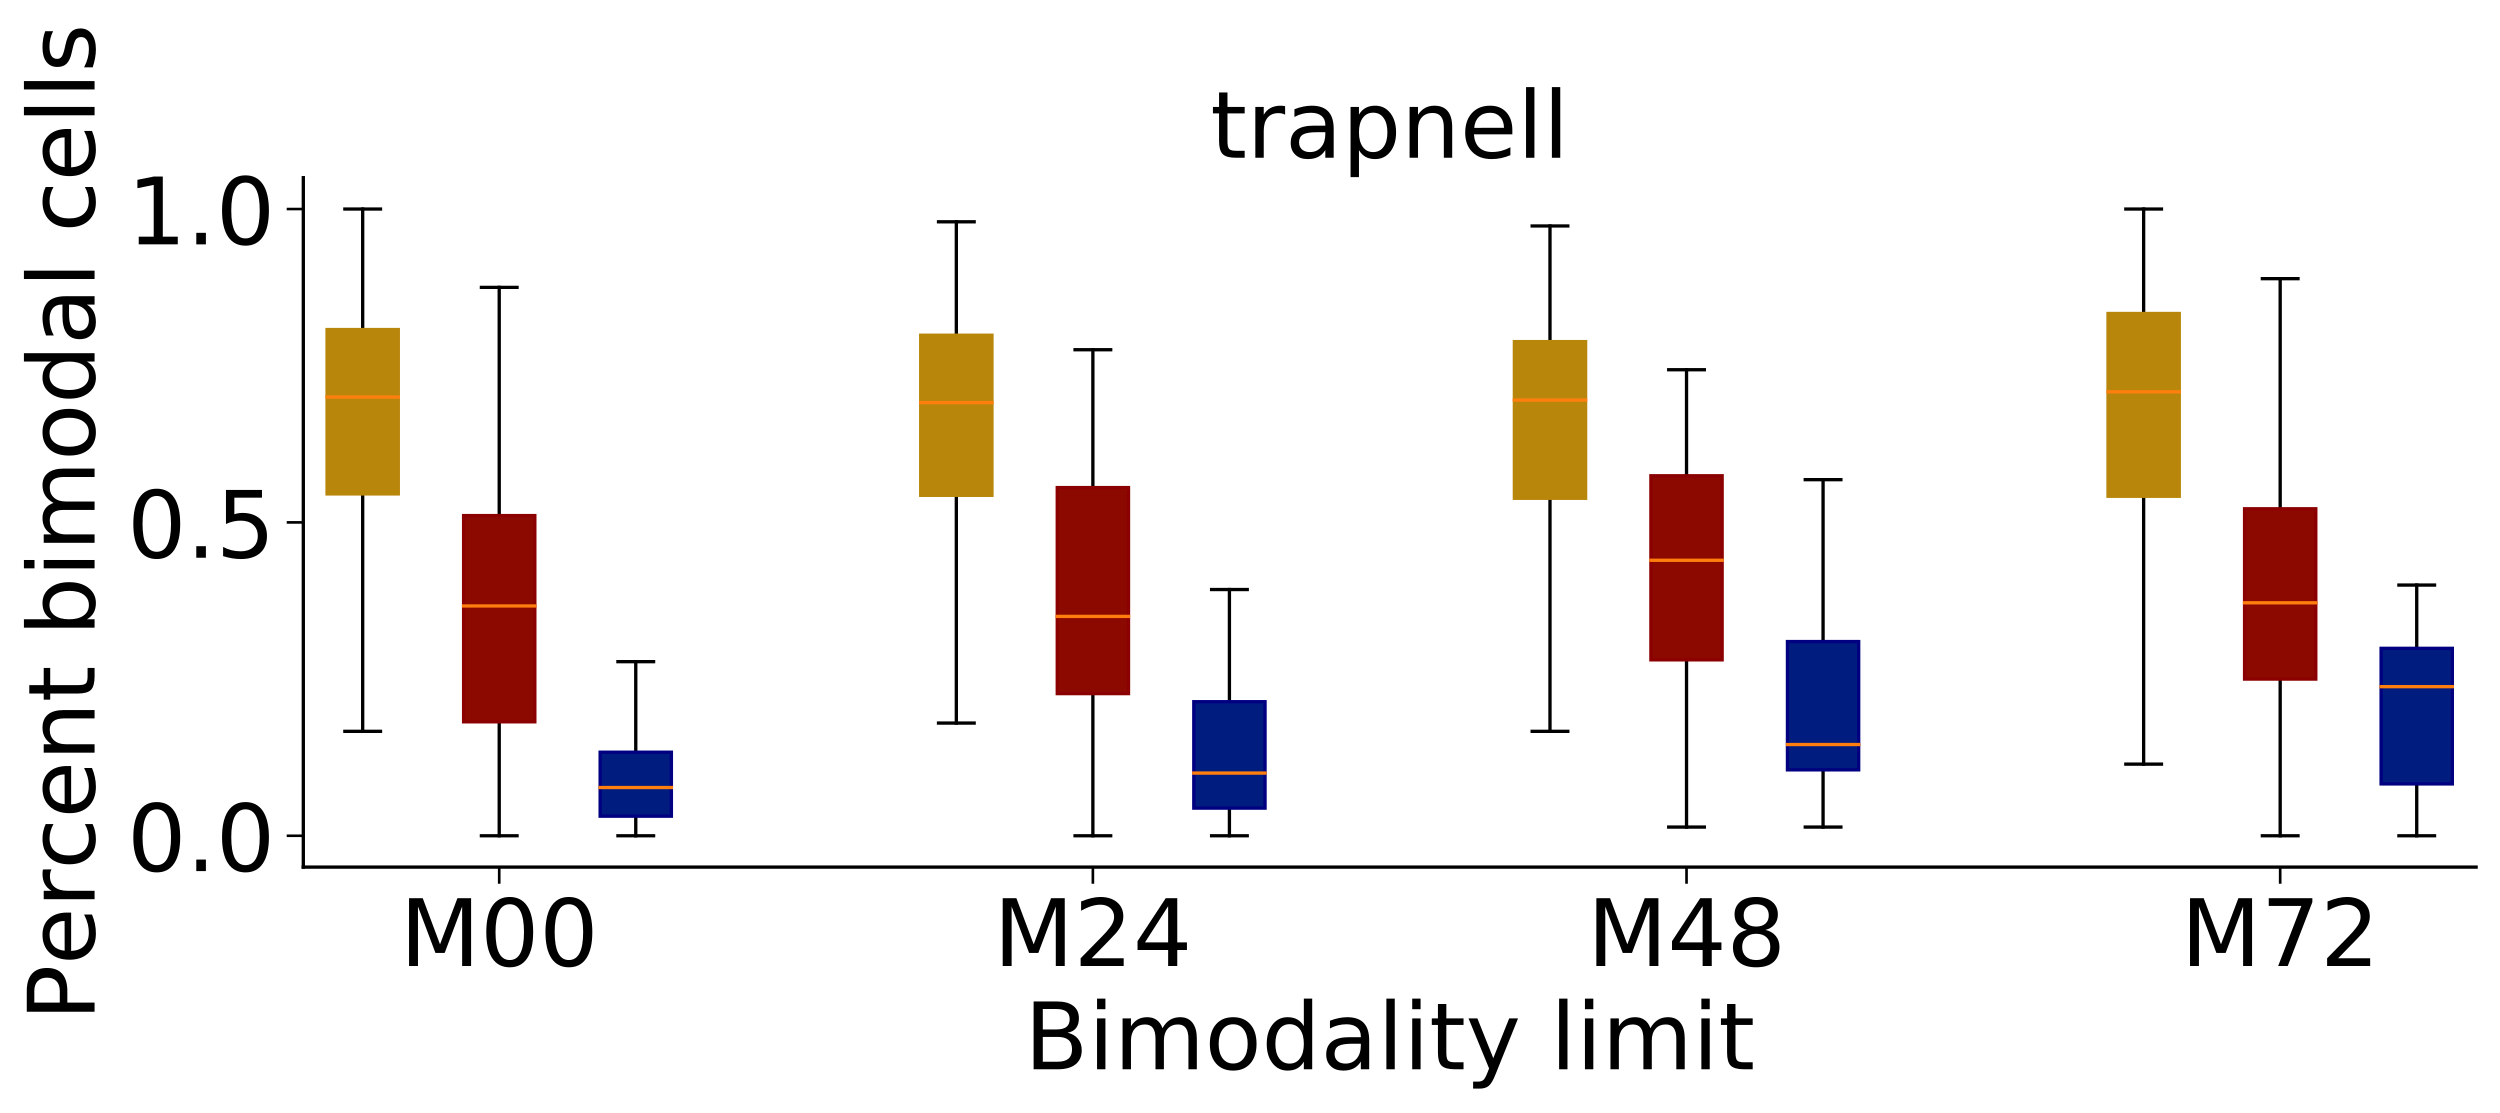
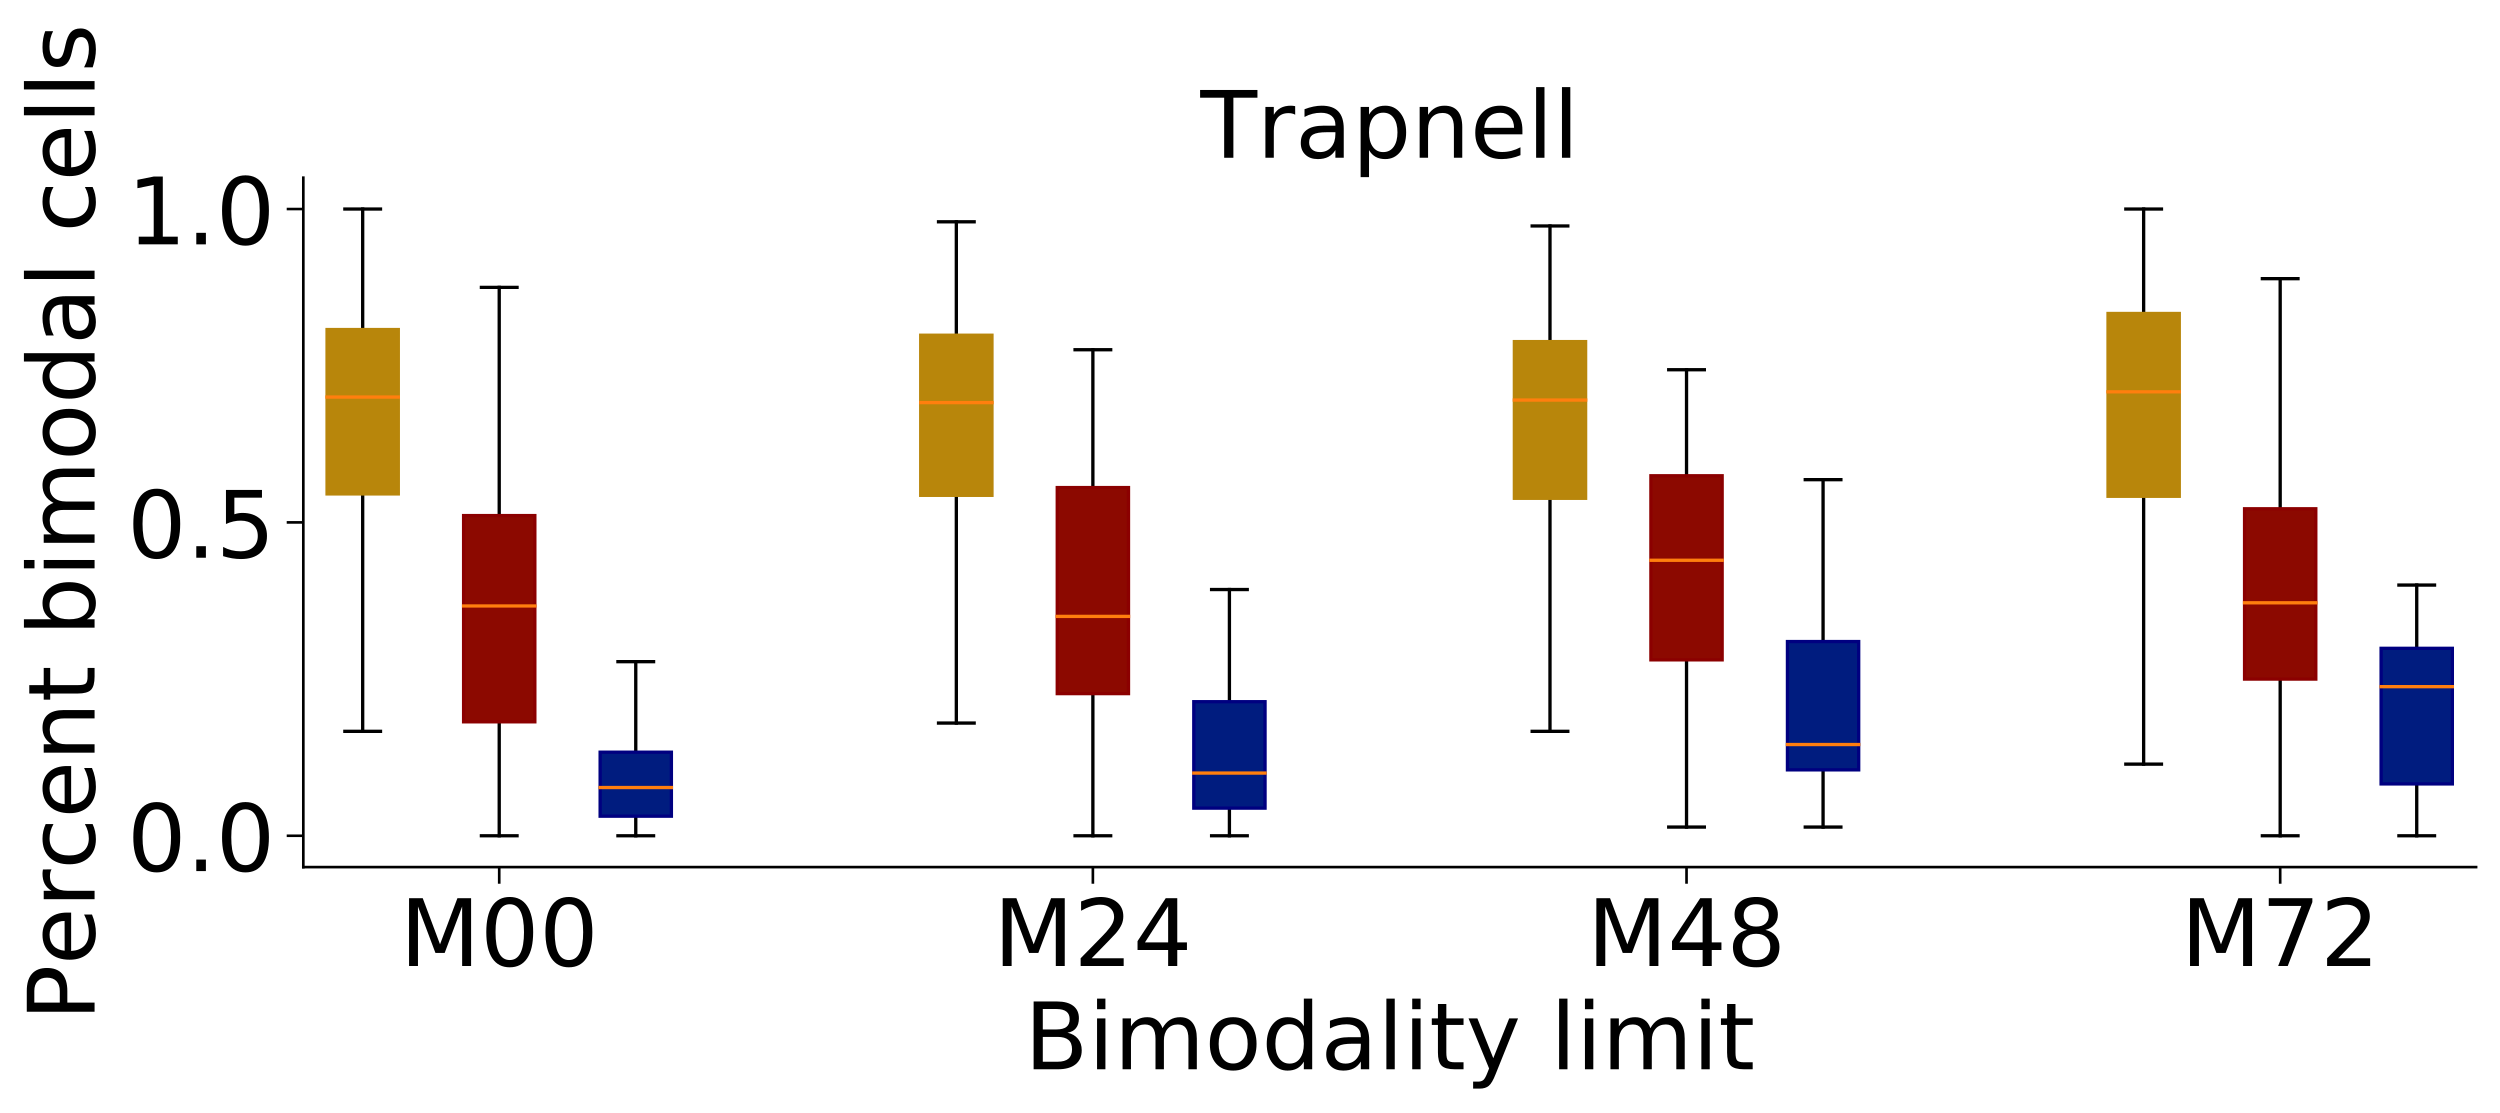
<svg xmlns="http://www.w3.org/2000/svg" xmlns:xlink="http://www.w3.org/1999/xlink" height="334.981pt" version="1.1" viewBox="0 0 752.747 334.981" width="752.747pt">
  <defs>
    <style type="text/css">
*{stroke-linecap:butt;stroke-linejoin:round;}
  </style>
  </defs>
  <g id="figure_1">
    <g id="patch_1">
      <path d="M 0 334.981  L 752.747 334.981  L 752.747 0  L 0 0  z " style="fill:none;" />
    </g>
    <g id="axes_1">
      <g id="patch_2">
        <path d="M 91.328 261.083  L 745.548 261.083  L 745.548 53.503  L 91.328 53.503  z " style="fill:none;" />
      </g>
      <g id="matplotlib.axis_1">
        <g id="xtick_1">
          <g id="line2d_1">
            <defs>
-               <path d="M 0 0  L 0 5  " id="mcac53d832e" style="stroke:#000000;stroke-width:0.8;" />
-             </defs>
-             <g>
-               <use style="stroke:#000000;stroke-width:0.8;" x="150.315" xlink:href="#mcac53d832e" y="261.083" />
+               <path d="M 0 0  L 0 5  " id="mcc3412f871" style="stroke:#000000;stroke-width:0.8;" />
+             </defs>
+             <g>
+               <use style="stroke:#000000;stroke-width:0.8;" x="150.315" xlink:href="#mcc3412f871" y="261.083" />
            </g>
          </g>
          <g id="text_1">
            <defs>
              <path d="M 9.812 72.906  L 24.516 72.906  L 43.109 23.297  L 61.812 72.906  L 76.516 72.906  L 76.516 0  L 66.891 0  L 66.891 64.016  L 48.094 14.016  L 38.188 14.016  L 19.391 64.016  L 19.391 0  L 9.812 0  z " id="DejaVuSans-77" />
              <path d="M 31.781 66.406  Q 24.172 66.406 20.328 58.906  Q 16.5 51.422 16.5 36.375  Q 16.5 21.391 20.328 13.891  Q 24.172 6.391 31.781 6.391  Q 39.453 6.391 43.281 13.891  Q 47.125 21.391 47.125 36.375  Q 47.125 51.422 43.281 58.906  Q 39.453 66.406 31.781 66.406  z M 31.781 74.219  Q 44.047 74.219 50.516 64.516  Q 56.984 54.828 56.984 36.375  Q 56.984 17.969 50.516 8.266  Q 44.047 -1.422 31.781 -1.422  Q 19.531 -1.422 13.062 8.266  Q 6.594 17.969 6.594 36.375  Q 6.594 54.828 13.062 64.516  Q 19.531 74.219 31.781 74.219  z " id="DejaVuSans-48" />
            </defs>
            <g transform="translate(120.4202 290.8587)scale(0.28 -0.28)">
              <use xlink:href="#DejaVuSans-77" />
              <use x="86.279" xlink:href="#DejaVuSans-48" />
              <use x="149.902" xlink:href="#DejaVuSans-48" />
            </g>
          </g>
        </g>
        <g id="xtick_2">
          <g id="line2d_2">
            <g>
-               <use style="stroke:#000000;stroke-width:0.8;" x="329.063" xlink:href="#mcac53d832e" y="261.083" />
+               <use style="stroke:#000000;stroke-width:0.8;" x="329.063" xlink:href="#mcc3412f871" y="261.083" />
            </g>
          </g>
          <g id="text_2">
            <defs>
              <path d="M 19.188 8.297  L 53.609 8.297  L 53.609 0  L 7.328 0  L 7.328 8.297  Q 12.938 14.109 22.625 23.891  Q 32.328 33.688 34.812 36.531  Q 39.547 41.844 41.422 45.531  Q 43.312 49.219 43.312 52.781  Q 43.312 58.594 39.234 62.25  Q 35.156 65.922 28.609 65.922  Q 23.969 65.922 18.812 64.312  Q 13.672 62.703 7.812 59.422  L 7.812 69.391  Q 13.766 71.781 18.938 73  Q 24.125 74.219 28.422 74.219  Q 39.75 74.219 46.484 68.547  Q 53.219 62.891 53.219 53.422  Q 53.219 48.922 51.531 44.891  Q 49.859 40.875 45.406 35.406  Q 44.188 33.984 37.641 27.219  Q 31.109 20.453 19.188 8.297  z " id="DejaVuSans-50" />
              <path d="M 37.797 64.312  L 12.891 25.391  L 37.797 25.391  z M 35.203 72.906  L 47.609 72.906  L 47.609 25.391  L 58.016 25.391  L 58.016 17.188  L 47.609 17.188  L 47.609 0  L 37.797 0  L 37.797 17.188  L 4.891 17.188  L 4.891 26.703  z " id="DejaVuSans-52" />
            </defs>
            <g transform="translate(299.1688 290.8587)scale(0.28 -0.28)">
              <use xlink:href="#DejaVuSans-77" />
              <use x="86.279" xlink:href="#DejaVuSans-50" />
              <use x="149.902" xlink:href="#DejaVuSans-52" />
            </g>
          </g>
        </g>
        <g id="xtick_3">
          <g id="line2d_3">
            <g>
-               <use style="stroke:#000000;stroke-width:0.8;" x="507.812" xlink:href="#mcac53d832e" y="261.083" />
+               <use style="stroke:#000000;stroke-width:0.8;" x="507.812" xlink:href="#mcc3412f871" y="261.083" />
            </g>
          </g>
          <g id="text_3">
            <defs>
              <path d="M 31.781 34.625  Q 24.75 34.625 20.719 30.859  Q 16.703 27.094 16.703 20.516  Q 16.703 13.922 20.719 10.156  Q 24.75 6.391 31.781 6.391  Q 38.812 6.391 42.859 10.172  Q 46.922 13.969 46.922 20.516  Q 46.922 27.094 42.891 30.859  Q 38.875 34.625 31.781 34.625  z M 21.922 38.812  Q 15.578 40.375 12.031 44.719  Q 8.5 49.078 8.5 55.328  Q 8.5 64.062 14.719 69.141  Q 20.953 74.219 31.781 74.219  Q 42.672 74.219 48.875 69.141  Q 55.078 64.062 55.078 55.328  Q 55.078 49.078 51.531 44.719  Q 48 40.375 41.703 38.812  Q 48.828 37.156 52.797 32.312  Q 56.781 27.484 56.781 20.516  Q 56.781 9.906 50.312 4.234  Q 43.844 -1.422 31.781 -1.422  Q 19.734 -1.422 13.25 4.234  Q 6.781 9.906 6.781 20.516  Q 6.781 27.484 10.781 32.312  Q 14.797 37.156 21.922 38.812  z M 18.312 54.391  Q 18.312 48.734 21.844 45.562  Q 25.391 42.391 31.781 42.391  Q 38.141 42.391 41.719 45.562  Q 45.312 48.734 45.312 54.391  Q 45.312 60.062 41.719 63.234  Q 38.141 66.406 31.781 66.406  Q 25.391 66.406 21.844 63.234  Q 18.312 60.062 18.312 54.391  z " id="DejaVuSans-56" />
            </defs>
            <g transform="translate(477.9174 290.8587)scale(0.28 -0.28)">
              <use xlink:href="#DejaVuSans-77" />
              <use x="86.279" xlink:href="#DejaVuSans-52" />
              <use x="149.902" xlink:href="#DejaVuSans-56" />
            </g>
          </g>
        </g>
        <g id="xtick_4">
          <g id="line2d_4">
            <g>
-               <use style="stroke:#000000;stroke-width:0.8;" x="686.56" xlink:href="#mcac53d832e" y="261.083" />
+               <use style="stroke:#000000;stroke-width:0.8;" x="686.56" xlink:href="#mcc3412f871" y="261.083" />
            </g>
          </g>
          <g id="text_4">
            <defs>
              <path d="M 8.203 72.906  L 55.078 72.906  L 55.078 68.703  L 28.609 0  L 18.312 0  L 43.219 64.594  L 8.203 64.594  z " id="DejaVuSans-55" />
            </defs>
            <g transform="translate(656.6661 290.8587)scale(0.28 -0.28)">
              <use xlink:href="#DejaVuSans-77" />
              <use x="86.279" xlink:href="#DejaVuSans-55" />
              <use x="149.902" xlink:href="#DejaVuSans-50" />
            </g>
          </g>
        </g>
        <g id="text_5">
          <defs>
            <path d="M 19.672 34.812  L 19.672 8.109  L 35.5 8.109  Q 43.453 8.109 47.281 11.406  Q 51.125 14.703 51.125 21.484  Q 51.125 28.328 47.281 31.562  Q 43.453 34.812 35.5 34.812  z M 19.672 64.797  L 19.672 42.828  L 34.281 42.828  Q 41.5 42.828 45.031 45.531  Q 48.578 48.25 48.578 53.812  Q 48.578 59.328 45.031 62.062  Q 41.5 64.797 34.281 64.797  z M 9.812 72.906  L 35.016 72.906  Q 46.297 72.906 52.391 68.219  Q 58.5 63.531 58.5 54.891  Q 58.5 48.188 55.375 44.234  Q 52.25 40.281 46.188 39.312  Q 53.469 37.75 57.5 32.781  Q 61.531 27.828 61.531 20.406  Q 61.531 10.641 54.891 5.312  Q 48.25 0 35.984 0  L 9.812 0  z " id="DejaVuSans-66" />
            <path d="M 9.422 54.688  L 18.406 54.688  L 18.406 0  L 9.422 0  z M 9.422 75.984  L 18.406 75.984  L 18.406 64.594  L 9.422 64.594  z " id="DejaVuSans-105" />
            <path d="M 52 44.188  Q 55.375 50.25 60.062 53.125  Q 64.75 56 71.094 56  Q 79.641 56 84.281 50.016  Q 88.922 44.047 88.922 33.016  L 88.922 0  L 79.891 0  L 79.891 32.719  Q 79.891 40.578 77.094 44.375  Q 74.312 48.188 68.609 48.188  Q 61.625 48.188 57.562 43.547  Q 53.516 38.922 53.516 30.906  L 53.516 0  L 44.484 0  L 44.484 32.719  Q 44.484 40.625 41.703 44.406  Q 38.922 48.188 33.109 48.188  Q 26.219 48.188 22.156 43.531  Q 18.109 38.875 18.109 30.906  L 18.109 0  L 9.078 0  L 9.078 54.688  L 18.109 54.688  L 18.109 46.188  Q 21.188 51.219 25.484 53.609  Q 29.781 56 35.688 56  Q 41.656 56 45.828 52.969  Q 50 49.953 52 44.188  z " id="DejaVuSans-109" />
            <path d="M 30.609 48.391  Q 23.391 48.391 19.188 42.75  Q 14.984 37.109 14.984 27.297  Q 14.984 17.484 19.156 11.844  Q 23.344 6.203 30.609 6.203  Q 37.797 6.203 41.984 11.859  Q 46.188 17.531 46.188 27.297  Q 46.188 37.016 41.984 42.703  Q 37.797 48.391 30.609 48.391  z M 30.609 56  Q 42.328 56 49.016 48.375  Q 55.719 40.766 55.719 27.297  Q 55.719 13.875 49.016 6.219  Q 42.328 -1.422 30.609 -1.422  Q 18.844 -1.422 12.172 6.219  Q 5.516 13.875 5.516 27.297  Q 5.516 40.766 12.172 48.375  Q 18.844 56 30.609 56  z " id="DejaVuSans-111" />
            <path d="M 45.406 46.391  L 45.406 75.984  L 54.391 75.984  L 54.391 0  L 45.406 0  L 45.406 8.203  Q 42.578 3.328 38.25 0.953  Q 33.938 -1.422 27.875 -1.422  Q 17.969 -1.422 11.734 6.484  Q 5.516 14.406 5.516 27.297  Q 5.516 40.188 11.734 48.094  Q 17.969 56 27.875 56  Q 33.938 56 38.25 53.625  Q 42.578 51.266 45.406 46.391  z M 14.797 27.297  Q 14.797 17.391 18.875 11.75  Q 22.953 6.109 30.078 6.109  Q 37.203 6.109 41.297 11.75  Q 45.406 17.391 45.406 27.297  Q 45.406 37.203 41.297 42.844  Q 37.203 48.484 30.078 48.484  Q 22.953 48.484 18.875 42.844  Q 14.797 37.203 14.797 27.297  z " id="DejaVuSans-100" />
            <path d="M 34.281 27.484  Q 23.391 27.484 19.188 25  Q 14.984 22.516 14.984 16.5  Q 14.984 11.719 18.141 8.906  Q 21.297 6.109 26.703 6.109  Q 34.188 6.109 38.703 11.406  Q 43.219 16.703 43.219 25.484  L 43.219 27.484  z M 52.203 31.203  L 52.203 0  L 43.219 0  L 43.219 8.297  Q 40.141 3.328 35.547 0.953  Q 30.953 -1.422 24.312 -1.422  Q 15.922 -1.422 10.953 3.297  Q 6 8.016 6 15.922  Q 6 25.141 12.172 29.828  Q 18.359 34.516 30.609 34.516  L 43.219 34.516  L 43.219 35.406  Q 43.219 41.609 39.141 45  Q 35.062 48.391 27.688 48.391  Q 23 48.391 18.547 47.266  Q 14.109 46.141 10.016 43.891  L 10.016 52.203  Q 14.938 54.109 19.578 55.047  Q 24.219 56 28.609 56  Q 40.484 56 46.344 49.844  Q 52.203 43.703 52.203 31.203  z " id="DejaVuSans-97" />
            <path d="M 9.422 75.984  L 18.406 75.984  L 18.406 0  L 9.422 0  z " id="DejaVuSans-108" />
            <path d="M 18.312 70.219  L 18.312 54.688  L 36.812 54.688  L 36.812 47.703  L 18.312 47.703  L 18.312 18.016  Q 18.312 11.328 20.141 9.422  Q 21.969 7.516 27.594 7.516  L 36.812 7.516  L 36.812 0  L 27.594 0  Q 17.188 0 13.234 3.875  Q 9.281 7.766 9.281 18.016  L 9.281 47.703  L 2.688 47.703  L 2.688 54.688  L 9.281 54.688  L 9.281 70.219  z " id="DejaVuSans-116" />
            <path d="M 32.172 -5.078  Q 28.375 -14.844 24.75 -17.812  Q 21.141 -20.797 15.094 -20.797  L 7.906 -20.797  L 7.906 -13.281  L 13.188 -13.281  Q 16.891 -13.281 18.938 -11.516  Q 21 -9.766 23.484 -3.219  L 25.094 0.875  L 2.984 54.688  L 12.5 54.688  L 29.594 11.922  L 46.688 54.688  L 56.203 54.688  z " id="DejaVuSans-121" />
            <path id="DejaVuSans-32" />
          </defs>
          <g transform="translate(308.4762 321.9575)scale(0.28 -0.28)">
            <use xlink:href="#DejaVuSans-66" />
            <use x="68.604" xlink:href="#DejaVuSans-105" />
            <use x="96.387" xlink:href="#DejaVuSans-109" />
            <use x="193.799" xlink:href="#DejaVuSans-111" />
            <use x="254.98" xlink:href="#DejaVuSans-100" />
            <use x="318.457" xlink:href="#DejaVuSans-97" />
            <use x="379.736" xlink:href="#DejaVuSans-108" />
            <use x="407.52" xlink:href="#DejaVuSans-105" />
            <use x="435.303" xlink:href="#DejaVuSans-116" />
            <use x="474.512" xlink:href="#DejaVuSans-121" />
            <use x="533.691" xlink:href="#DejaVuSans-32" />
            <use x="565.479" xlink:href="#DejaVuSans-108" />
            <use x="593.262" xlink:href="#DejaVuSans-105" />
            <use x="621.045" xlink:href="#DejaVuSans-109" />
            <use x="718.457" xlink:href="#DejaVuSans-105" />
            <use x="746.24" xlink:href="#DejaVuSans-116" />
          </g>
        </g>
      </g>
      <g id="matplotlib.axis_2">
        <g id="ytick_1">
          <g id="line2d_5">
            <defs>
-               <path d="M 0 0  L -5 0  " id="m72c395a8e1" style="stroke:#000000;stroke-width:0.8;" />
-             </defs>
-             <g>
-               <use style="stroke:#000000;stroke-width:0.8;" x="91.328" xlink:href="#m72c395a8e1" y="251.648" />
+               <path d="M 0 0  L -5 0  " id="mdb7b887b57" style="stroke:#000000;stroke-width:0.8;" />
+             </defs>
+             <g>
+               <use style="stroke:#000000;stroke-width:0.8;" x="91.328" xlink:href="#mdb7b887b57" y="251.648" />
            </g>
          </g>
          <g id="text_6">
            <defs>
              <path d="M 10.688 12.406  L 21 12.406  L 21 0  L 10.688 0  z " id="DejaVuSans-46" />
            </defs>
            <g transform="translate(38.29875 262.2855)scale(0.28 -0.28)">
              <use xlink:href="#DejaVuSans-48" />
              <use x="63.623" xlink:href="#DejaVuSans-46" />
              <use x="95.41" xlink:href="#DejaVuSans-48" />
            </g>
          </g>
        </g>
        <g id="ytick_2">
          <g id="line2d_6">
            <g>
-               <use style="stroke:#000000;stroke-width:0.8;" x="91.328" xlink:href="#m72c395a8e1" y="157.293" />
+               <use style="stroke:#000000;stroke-width:0.8;" x="91.328" xlink:href="#mdb7b887b57" y="157.293" />
            </g>
          </g>
          <g id="text_7">
            <defs>
              <path d="M 10.797 72.906  L 49.516 72.906  L 49.516 64.594  L 19.828 64.594  L 19.828 46.734  Q 21.969 47.469 24.109 47.828  Q 26.266 48.188 28.422 48.188  Q 40.625 48.188 47.75 41.5  Q 54.891 34.812 54.891 23.391  Q 54.891 11.625 47.562 5.094  Q 40.234 -1.422 26.906 -1.422  Q 22.312 -1.422 17.547 -0.641  Q 12.797 0.141 7.719 1.703  L 7.719 11.625  Q 12.109 9.234 16.797 8.062  Q 21.484 6.891 26.703 6.891  Q 35.156 6.891 40.078 11.328  Q 45.016 15.766 45.016 23.391  Q 45.016 31 40.078 35.438  Q 35.156 39.891 26.703 39.891  Q 22.75 39.891 18.812 39.016  Q 14.891 38.141 10.797 36.281  z " id="DejaVuSans-53" />
            </defs>
            <g transform="translate(38.29875 167.9309)scale(0.28 -0.28)">
              <use xlink:href="#DejaVuSans-48" />
              <use x="63.623" xlink:href="#DejaVuSans-46" />
              <use x="95.41" xlink:href="#DejaVuSans-53" />
            </g>
          </g>
        </g>
        <g id="ytick_3">
          <g id="line2d_7">
            <g>
-               <use style="stroke:#000000;stroke-width:0.8;" x="91.328" xlink:href="#m72c395a8e1" y="62.939" />
+               <use style="stroke:#000000;stroke-width:0.8;" x="91.328" xlink:href="#mdb7b887b57" y="62.939" />
            </g>
          </g>
          <g id="text_8">
            <defs>
              <path d="M 12.406 8.297  L 28.516 8.297  L 28.516 63.922  L 10.984 60.406  L 10.984 69.391  L 28.422 72.906  L 38.281 72.906  L 38.281 8.297  L 54.391 8.297  L 54.391 0  L 12.406 0  z " id="DejaVuSans-49" />
            </defs>
            <g transform="translate(38.29875 73.57639)scale(0.28 -0.28)">
              <use xlink:href="#DejaVuSans-49" />
              <use x="63.623" xlink:href="#DejaVuSans-46" />
              <use x="95.41" xlink:href="#DejaVuSans-48" />
            </g>
          </g>
        </g>
        <g id="text_9">
          <defs>
            <path d="M 19.672 64.797  L 19.672 37.406  L 32.078 37.406  Q 38.969 37.406 42.719 40.969  Q 46.484 44.531 46.484 51.125  Q 46.484 57.672 42.719 61.234  Q 38.969 64.797 32.078 64.797  z M 9.812 72.906  L 32.078 72.906  Q 44.344 72.906 50.609 67.359  Q 56.891 61.812 56.891 51.125  Q 56.891 40.328 50.609 34.812  Q 44.344 29.297 32.078 29.297  L 19.672 29.297  L 19.672 0  L 9.812 0  z " id="DejaVuSans-80" />
            <path d="M 56.203 29.594  L 56.203 25.203  L 14.891 25.203  Q 15.484 15.922 20.484 11.062  Q 25.484 6.203 34.422 6.203  Q 39.594 6.203 44.453 7.469  Q 49.312 8.734 54.109 11.281  L 54.109 2.781  Q 49.266 0.734 44.188 -0.344  Q 39.109 -1.422 33.891 -1.422  Q 20.797 -1.422 13.156 6.188  Q 5.516 13.812 5.516 26.812  Q 5.516 40.234 12.766 48.109  Q 20.016 56 32.328 56  Q 43.359 56 49.781 48.891  Q 56.203 41.797 56.203 29.594  z M 47.219 32.234  Q 47.125 39.594 43.094 43.984  Q 39.062 48.391 32.422 48.391  Q 24.906 48.391 20.391 44.141  Q 15.875 39.891 15.188 32.172  z " id="DejaVuSans-101" />
            <path d="M 41.109 46.297  Q 39.594 47.172 37.812 47.578  Q 36.031 48 33.891 48  Q 26.266 48 22.188 43.047  Q 18.109 38.094 18.109 28.812  L 18.109 0  L 9.078 0  L 9.078 54.688  L 18.109 54.688  L 18.109 46.188  Q 20.953 51.172 25.484 53.578  Q 30.031 56 36.531 56  Q 37.453 56 38.578 55.875  Q 39.703 55.766 41.062 55.516  z " id="DejaVuSans-114" />
            <path d="M 48.781 52.594  L 48.781 44.188  Q 44.969 46.297 41.141 47.344  Q 37.312 48.391 33.406 48.391  Q 24.656 48.391 19.812 42.844  Q 14.984 37.312 14.984 27.297  Q 14.984 17.281 19.812 11.734  Q 24.656 6.203 33.406 6.203  Q 37.312 6.203 41.141 7.25  Q 44.969 8.297 48.781 10.406  L 48.781 2.094  Q 45.016 0.344 40.984 -0.531  Q 36.969 -1.422 32.422 -1.422  Q 20.062 -1.422 12.781 6.344  Q 5.516 14.109 5.516 27.297  Q 5.516 40.672 12.859 48.328  Q 20.219 56 33.016 56  Q 37.156 56 41.109 55.141  Q 45.062 54.297 48.781 52.594  z " id="DejaVuSans-99" />
            <path d="M 54.891 33.016  L 54.891 0  L 45.906 0  L 45.906 32.719  Q 45.906 40.484 42.875 44.328  Q 39.844 48.188 33.797 48.188  Q 26.516 48.188 22.312 43.547  Q 18.109 38.922 18.109 30.906  L 18.109 0  L 9.078 0  L 9.078 54.688  L 18.109 54.688  L 18.109 46.188  Q 21.344 51.125 25.703 53.562  Q 30.078 56 35.797 56  Q 45.219 56 50.047 50.172  Q 54.891 44.344 54.891 33.016  z " id="DejaVuSans-110" />
            <path d="M 48.688 27.297  Q 48.688 37.203 44.609 42.844  Q 40.531 48.484 33.406 48.484  Q 26.266 48.484 22.188 42.844  Q 18.109 37.203 18.109 27.297  Q 18.109 17.391 22.188 11.75  Q 26.266 6.109 33.406 6.109  Q 40.531 6.109 44.609 11.75  Q 48.688 17.391 48.688 27.297  z M 18.109 46.391  Q 20.953 51.266 25.266 53.625  Q 29.594 56 35.594 56  Q 45.562 56 51.781 48.094  Q 58.016 40.188 58.016 27.297  Q 58.016 14.406 51.781 6.484  Q 45.562 -1.422 35.594 -1.422  Q 29.594 -1.422 25.266 0.953  Q 20.953 3.328 18.109 8.203  L 18.109 0  L 9.078 0  L 9.078 75.984  L 18.109 75.984  z " id="DejaVuSans-98" />
            <path d="M 44.281 53.078  L 44.281 44.578  Q 40.484 46.531 36.375 47.5  Q 32.281 48.484 27.875 48.484  Q 21.188 48.484 17.844 46.438  Q 14.5 44.391 14.5 40.281  Q 14.5 37.156 16.891 35.375  Q 19.281 33.594 26.516 31.984  L 29.594 31.297  Q 39.156 29.25 43.188 25.516  Q 47.219 21.781 47.219 15.094  Q 47.219 7.469 41.188 3.016  Q 35.156 -1.422 24.609 -1.422  Q 20.219 -1.422 15.453 -0.562  Q 10.688 0.297 5.422 2  L 5.422 11.281  Q 10.406 8.688 15.234 7.391  Q 20.062 6.109 24.812 6.109  Q 31.156 6.109 34.562 8.281  Q 37.984 10.453 37.984 14.406  Q 37.984 18.062 35.516 20.016  Q 33.062 21.969 24.703 23.781  L 21.578 24.516  Q 13.234 26.266 9.516 29.906  Q 5.812 33.547 5.812 39.891  Q 5.812 47.609 11.281 51.797  Q 16.75 56 26.812 56  Q 31.781 56 36.172 55.266  Q 40.578 54.547 44.281 53.078  z " id="DejaVuSans-115" />
          </defs>
          <g transform="translate(28.47563 307.3863)rotate(-90)scale(0.28 -0.28)">
            <use xlink:href="#DejaVuSans-80" />
            <use x="60.256" xlink:href="#DejaVuSans-101" />
            <use x="121.779" xlink:href="#DejaVuSans-114" />
            <use x="162.861" xlink:href="#DejaVuSans-99" />
            <use x="217.842" xlink:href="#DejaVuSans-101" />
            <use x="279.365" xlink:href="#DejaVuSans-110" />
            <use x="342.744" xlink:href="#DejaVuSans-116" />
            <use x="381.953" xlink:href="#DejaVuSans-32" />
            <use x="413.74" xlink:href="#DejaVuSans-98" />
            <use x="477.217" xlink:href="#DejaVuSans-105" />
            <use x="505" xlink:href="#DejaVuSans-109" />
            <use x="602.412" xlink:href="#DejaVuSans-111" />
            <use x="663.594" xlink:href="#DejaVuSans-100" />
            <use x="727.07" xlink:href="#DejaVuSans-97" />
            <use x="788.35" xlink:href="#DejaVuSans-108" />
            <use x="816.133" xlink:href="#DejaVuSans-32" />
            <use x="847.92" xlink:href="#DejaVuSans-99" />
            <use x="902.9" xlink:href="#DejaVuSans-101" />
            <use x="964.424" xlink:href="#DejaVuSans-108" />
            <use x="992.207" xlink:href="#DejaVuSans-108" />
            <use x="1019.99" xlink:href="#DejaVuSans-115" />
          </g>
        </g>
      </g>
      <g id="line2d_8">
-         <path clip-path="url(#p22c85a590f)" d="M 109.202 148.715  L 109.202 220.196  " style="fill:none;stroke:#000000;stroke-linecap:square;" />
+         <path clip-path="url(#p8ba62a7c63)" d="M 109.202 148.715  L 109.202 220.196  " style="fill:none;stroke:#000000;stroke-linecap:square;" />
      </g>
      <g id="line2d_9">
-         <path clip-path="url(#p22c85a590f)" d="M 109.202 99.229  L 109.202 62.939  " style="fill:none;stroke:#000000;stroke-linecap:square;" />
+         <path clip-path="url(#p8ba62a7c63)" d="M 109.202 99.229  L 109.202 62.939  " style="fill:none;stroke:#000000;stroke-linecap:square;" />
      </g>
      <g id="line2d_10">
-         <path clip-path="url(#p22c85a590f)" d="M 103.84 220.196  L 114.565 220.196  " style="fill:none;stroke:#000000;stroke-linecap:square;" />
+         <path clip-path="url(#p8ba62a7c63)" d="M 103.84 220.196  L 114.565 220.196  " style="fill:none;stroke:#000000;stroke-linecap:square;" />
      </g>
      <g id="line2d_11">
-         <path clip-path="url(#p22c85a590f)" d="M 103.84 62.939  L 114.565 62.939  " style="fill:none;stroke:#000000;stroke-linecap:square;" />
+         <path clip-path="url(#p8ba62a7c63)" d="M 103.84 62.939  L 114.565 62.939  " style="fill:none;stroke:#000000;stroke-linecap:square;" />
      </g>
      <g id="line2d_12">
-         <path clip-path="url(#p22c85a590f)" d="M 287.951 149.14  L 287.951 217.722  " style="fill:none;stroke:#000000;stroke-linecap:square;" />
+         <path clip-path="url(#p8ba62a7c63)" d="M 287.951 149.14  L 287.951 217.722  " style="fill:none;stroke:#000000;stroke-linecap:square;" />
      </g>
      <g id="line2d_13">
-         <path clip-path="url(#p22c85a590f)" d="M 287.951 100.935  L 287.951 66.79  " style="fill:none;stroke:#000000;stroke-linecap:square;" />
+         <path clip-path="url(#p8ba62a7c63)" d="M 287.951 100.935  L 287.951 66.79  " style="fill:none;stroke:#000000;stroke-linecap:square;" />
      </g>
      <g id="line2d_14">
-         <path clip-path="url(#p22c85a590f)" d="M 282.589 217.722  L 293.313 217.722  " style="fill:none;stroke:#000000;stroke-linecap:square;" />
+         <path clip-path="url(#p8ba62a7c63)" d="M 282.589 217.722  L 293.313 217.722  " style="fill:none;stroke:#000000;stroke-linecap:square;" />
      </g>
      <g id="line2d_15">
-         <path clip-path="url(#p22c85a590f)" d="M 282.589 66.79  L 293.313 66.79  " style="fill:none;stroke:#000000;stroke-linecap:square;" />
+         <path clip-path="url(#p8ba62a7c63)" d="M 282.589 66.79  L 293.313 66.79  " style="fill:none;stroke:#000000;stroke-linecap:square;" />
      </g>
      <g id="line2d_16">
-         <path clip-path="url(#p22c85a590f)" d="M 466.7 150.035  L 466.7 220.196  " style="fill:none;stroke:#000000;stroke-linecap:square;" />
+         <path clip-path="url(#p8ba62a7c63)" d="M 466.7 150.035  L 466.7 220.196  " style="fill:none;stroke:#000000;stroke-linecap:square;" />
      </g>
      <g id="line2d_17">
-         <path clip-path="url(#p22c85a590f)" d="M 466.7 102.858  L 466.7 68.039  " style="fill:none;stroke:#000000;stroke-linecap:square;" />
+         <path clip-path="url(#p8ba62a7c63)" d="M 466.7 102.858  L 466.7 68.039  " style="fill:none;stroke:#000000;stroke-linecap:square;" />
      </g>
      <g id="line2d_18">
-         <path clip-path="url(#p22c85a590f)" d="M 461.337 220.196  L 472.062 220.196  " style="fill:none;stroke:#000000;stroke-linecap:square;" />
+         <path clip-path="url(#p8ba62a7c63)" d="M 461.337 220.196  L 472.062 220.196  " style="fill:none;stroke:#000000;stroke-linecap:square;" />
      </g>
      <g id="line2d_19">
-         <path clip-path="url(#p22c85a590f)" d="M 461.337 68.039  L 472.062 68.039  " style="fill:none;stroke:#000000;stroke-linecap:square;" />
+         <path clip-path="url(#p8ba62a7c63)" d="M 461.337 68.039  L 472.062 68.039  " style="fill:none;stroke:#000000;stroke-linecap:square;" />
      </g>
      <g id="line2d_20">
-         <path clip-path="url(#p22c85a590f)" d="M 645.448 149.43  L 645.448 230.081  " style="fill:none;stroke:#000000;stroke-linecap:square;" />
+         <path clip-path="url(#p8ba62a7c63)" d="M 645.448 149.43  L 645.448 230.081  " style="fill:none;stroke:#000000;stroke-linecap:square;" />
      </g>
      <g id="line2d_21">
-         <path clip-path="url(#p22c85a590f)" d="M 645.448 94.39  L 645.448 62.939  " style="fill:none;stroke:#000000;stroke-linecap:square;" />
+         <path clip-path="url(#p8ba62a7c63)" d="M 645.448 94.39  L 645.448 62.939  " style="fill:none;stroke:#000000;stroke-linecap:square;" />
      </g>
      <g id="line2d_22">
-         <path clip-path="url(#p22c85a590f)" d="M 640.086 230.081  L 650.811 230.081  " style="fill:none;stroke:#000000;stroke-linecap:square;" />
+         <path clip-path="url(#p8ba62a7c63)" d="M 640.086 230.081  L 650.811 230.081  " style="fill:none;stroke:#000000;stroke-linecap:square;" />
      </g>
      <g id="line2d_23">
-         <path clip-path="url(#p22c85a590f)" d="M 640.086 62.939  L 650.811 62.939  " style="fill:none;stroke:#000000;stroke-linecap:square;" />
+         <path clip-path="url(#p8ba62a7c63)" d="M 640.086 62.939  L 650.811 62.939  " style="fill:none;stroke:#000000;stroke-linecap:square;" />
      </g>
      <g id="line2d_24">
-         <path clip-path="url(#p22c85a590f)" d="M 150.315 217.337  L 150.315 251.648  " style="fill:none;stroke:#000000;stroke-linecap:square;" />
+         <path clip-path="url(#p8ba62a7c63)" d="M 150.315 217.337  L 150.315 251.648  " style="fill:none;stroke:#000000;stroke-linecap:square;" />
      </g>
      <g id="line2d_25">
-         <path clip-path="url(#p22c85a590f)" d="M 150.315 155.242  L 150.315 86.527  " style="fill:none;stroke:#000000;stroke-linecap:square;" />
+         <path clip-path="url(#p8ba62a7c63)" d="M 150.315 155.242  L 150.315 86.527  " style="fill:none;stroke:#000000;stroke-linecap:square;" />
      </g>
      <g id="line2d_26">
-         <path clip-path="url(#p22c85a590f)" d="M 144.952 251.648  L 155.677 251.648  " style="fill:none;stroke:#000000;stroke-linecap:square;" />
+         <path clip-path="url(#p8ba62a7c63)" d="M 144.952 251.648  L 155.677 251.648  " style="fill:none;stroke:#000000;stroke-linecap:square;" />
      </g>
      <g id="line2d_27">
-         <path clip-path="url(#p22c85a590f)" d="M 144.952 86.527  L 155.677 86.527  " style="fill:none;stroke:#000000;stroke-linecap:square;" />
+         <path clip-path="url(#p8ba62a7c63)" d="M 144.952 86.527  L 155.677 86.527  " style="fill:none;stroke:#000000;stroke-linecap:square;" />
      </g>
      <g id="line2d_28">
-         <path clip-path="url(#p22c85a590f)" d="M 329.063 208.847  L 329.063 251.648  " style="fill:none;stroke:#000000;stroke-linecap:square;" />
+         <path clip-path="url(#p8ba62a7c63)" d="M 329.063 208.847  L 329.063 251.648  " style="fill:none;stroke:#000000;stroke-linecap:square;" />
      </g>
      <g id="line2d_29">
-         <path clip-path="url(#p22c85a590f)" d="M 329.063 146.809  L 329.063 105.302  " style="fill:none;stroke:#000000;stroke-linecap:square;" />
+         <path clip-path="url(#p8ba62a7c63)" d="M 329.063 146.809  L 329.063 105.302  " style="fill:none;stroke:#000000;stroke-linecap:square;" />
      </g>
      <g id="line2d_30">
-         <path clip-path="url(#p22c85a590f)" d="M 323.701 251.648  L 334.426 251.648  " style="fill:none;stroke:#000000;stroke-linecap:square;" />
+         <path clip-path="url(#p8ba62a7c63)" d="M 323.701 251.648  L 334.426 251.648  " style="fill:none;stroke:#000000;stroke-linecap:square;" />
      </g>
      <g id="line2d_31">
-         <path clip-path="url(#p22c85a590f)" d="M 323.701 105.302  L 334.426 105.302  " style="fill:none;stroke:#000000;stroke-linecap:square;" />
+         <path clip-path="url(#p8ba62a7c63)" d="M 323.701 105.302  L 334.426 105.302  " style="fill:none;stroke:#000000;stroke-linecap:square;" />
      </g>
      <g id="line2d_32">
-         <path clip-path="url(#p22c85a590f)" d="M 507.812 198.679  L 507.812 249.027  " style="fill:none;stroke:#000000;stroke-linecap:square;" />
+         <path clip-path="url(#p8ba62a7c63)" d="M 507.812 198.679  L 507.812 249.027  " style="fill:none;stroke:#000000;stroke-linecap:square;" />
      </g>
      <g id="line2d_33">
-         <path clip-path="url(#p22c85a590f)" d="M 507.812 143.252  L 507.812 111.326  " style="fill:none;stroke:#000000;stroke-linecap:square;" />
+         <path clip-path="url(#p8ba62a7c63)" d="M 507.812 143.252  L 507.812 111.326  " style="fill:none;stroke:#000000;stroke-linecap:square;" />
      </g>
      <g id="line2d_34">
-         <path clip-path="url(#p22c85a590f)" d="M 502.449 249.027  L 513.174 249.027  " style="fill:none;stroke:#000000;stroke-linecap:square;" />
+         <path clip-path="url(#p8ba62a7c63)" d="M 502.449 249.027  L 513.174 249.027  " style="fill:none;stroke:#000000;stroke-linecap:square;" />
      </g>
      <g id="line2d_35">
-         <path clip-path="url(#p22c85a590f)" d="M 502.449 111.326  L 513.174 111.326  " style="fill:none;stroke:#000000;stroke-linecap:square;" />
+         <path clip-path="url(#p8ba62a7c63)" d="M 502.449 111.326  L 513.174 111.326  " style="fill:none;stroke:#000000;stroke-linecap:square;" />
      </g>
      <g id="line2d_36">
-         <path clip-path="url(#p22c85a590f)" d="M 686.56 204.47  L 686.56 251.648  " style="fill:none;stroke:#000000;stroke-linecap:square;" />
+         <path clip-path="url(#p8ba62a7c63)" d="M 686.56 204.47  L 686.56 251.648  " style="fill:none;stroke:#000000;stroke-linecap:square;" />
      </g>
      <g id="line2d_37">
-         <path clip-path="url(#p22c85a590f)" d="M 686.56 153.191  L 686.56 83.906  " style="fill:none;stroke:#000000;stroke-linecap:square;" />
+         <path clip-path="url(#p8ba62a7c63)" d="M 686.56 153.191  L 686.56 83.906  " style="fill:none;stroke:#000000;stroke-linecap:square;" />
      </g>
      <g id="line2d_38">
-         <path clip-path="url(#p22c85a590f)" d="M 681.198 251.648  L 691.923 251.648  " style="fill:none;stroke:#000000;stroke-linecap:square;" />
+         <path clip-path="url(#p8ba62a7c63)" d="M 681.198 251.648  L 691.923 251.648  " style="fill:none;stroke:#000000;stroke-linecap:square;" />
      </g>
      <g id="line2d_39">
-         <path clip-path="url(#p22c85a590f)" d="M 681.198 83.906  L 691.923 83.906  " style="fill:none;stroke:#000000;stroke-linecap:square;" />
+         <path clip-path="url(#p8ba62a7c63)" d="M 681.198 83.906  L 691.923 83.906  " style="fill:none;stroke:#000000;stroke-linecap:square;" />
      </g>
      <g id="line2d_40">
-         <path clip-path="url(#p22c85a590f)" d="M 191.427 245.751  L 191.427 251.648  " style="fill:none;stroke:#000000;stroke-linecap:square;" />
+         <path clip-path="url(#p8ba62a7c63)" d="M 191.427 245.751  L 191.427 251.648  " style="fill:none;stroke:#000000;stroke-linecap:square;" />
      </g>
      <g id="line2d_41">
-         <path clip-path="url(#p22c85a590f)" d="M 191.427 226.486  L 191.427 199.228  " style="fill:none;stroke:#000000;stroke-linecap:square;" />
+         <path clip-path="url(#p8ba62a7c63)" d="M 191.427 226.486  L 191.427 199.228  " style="fill:none;stroke:#000000;stroke-linecap:square;" />
      </g>
      <g id="line2d_42">
-         <path clip-path="url(#p22c85a590f)" d="M 186.064 251.648  L 196.789 251.648  " style="fill:none;stroke:#000000;stroke-linecap:square;" />
+         <path clip-path="url(#p8ba62a7c63)" d="M 186.064 251.648  L 196.789 251.648  " style="fill:none;stroke:#000000;stroke-linecap:square;" />
      </g>
      <g id="line2d_43">
-         <path clip-path="url(#p22c85a590f)" d="M 186.064 199.228  L 196.789 199.228  " style="fill:none;stroke:#000000;stroke-linecap:square;" />
+         <path clip-path="url(#p8ba62a7c63)" d="M 186.064 199.228  L 196.789 199.228  " style="fill:none;stroke:#000000;stroke-linecap:square;" />
      </g>
      <g id="line2d_44">
-         <path clip-path="url(#p22c85a590f)" d="M 370.175 243.326  L 370.175 251.648  " style="fill:none;stroke:#000000;stroke-linecap:square;" />
+         <path clip-path="url(#p8ba62a7c63)" d="M 370.175 243.326  L 370.175 251.648  " style="fill:none;stroke:#000000;stroke-linecap:square;" />
      </g>
      <g id="line2d_45">
-         <path clip-path="url(#p22c85a590f)" d="M 370.175 211.282  L 370.175 177.512  " style="fill:none;stroke:#000000;stroke-linecap:square;" />
+         <path clip-path="url(#p8ba62a7c63)" d="M 370.175 211.282  L 370.175 177.512  " style="fill:none;stroke:#000000;stroke-linecap:square;" />
      </g>
      <g id="line2d_46">
-         <path clip-path="url(#p22c85a590f)" d="M 364.813 251.648  L 375.538 251.648  " style="fill:none;stroke:#000000;stroke-linecap:square;" />
+         <path clip-path="url(#p8ba62a7c63)" d="M 364.813 251.648  L 375.538 251.648  " style="fill:none;stroke:#000000;stroke-linecap:square;" />
      </g>
      <g id="line2d_47">
-         <path clip-path="url(#p22c85a590f)" d="M 364.813 177.512  L 375.538 177.512  " style="fill:none;stroke:#000000;stroke-linecap:square;" />
+         <path clip-path="url(#p8ba62a7c63)" d="M 364.813 177.512  L 375.538 177.512  " style="fill:none;stroke:#000000;stroke-linecap:square;" />
      </g>
      <g id="line2d_48">
-         <path clip-path="url(#p22c85a590f)" d="M 548.924 231.803  L 548.924 249.027  " style="fill:none;stroke:#000000;stroke-linecap:square;" />
+         <path clip-path="url(#p8ba62a7c63)" d="M 548.924 231.803  L 548.924 249.027  " style="fill:none;stroke:#000000;stroke-linecap:square;" />
      </g>
      <g id="line2d_49">
-         <path clip-path="url(#p22c85a590f)" d="M 548.924 193.173  L 548.924 144.427  " style="fill:none;stroke:#000000;stroke-linecap:square;" />
+         <path clip-path="url(#p8ba62a7c63)" d="M 548.924 193.173  L 548.924 144.427  " style="fill:none;stroke:#000000;stroke-linecap:square;" />
      </g>
      <g id="line2d_50">
-         <path clip-path="url(#p22c85a590f)" d="M 543.562 249.027  L 554.286 249.027  " style="fill:none;stroke:#000000;stroke-linecap:square;" />
+         <path clip-path="url(#p8ba62a7c63)" d="M 543.562 249.027  L 554.286 249.027  " style="fill:none;stroke:#000000;stroke-linecap:square;" />
      </g>
      <g id="line2d_51">
-         <path clip-path="url(#p22c85a590f)" d="M 543.562 144.427  L 554.286 144.427  " style="fill:none;stroke:#000000;stroke-linecap:square;" />
+         <path clip-path="url(#p8ba62a7c63)" d="M 543.562 144.427  L 554.286 144.427  " style="fill:none;stroke:#000000;stroke-linecap:square;" />
      </g>
      <g id="line2d_52">
-         <path clip-path="url(#p22c85a590f)" d="M 727.673 236.036  L 727.673 251.648  " style="fill:none;stroke:#000000;stroke-linecap:square;" />
+         <path clip-path="url(#p8ba62a7c63)" d="M 727.673 236.036  L 727.673 251.648  " style="fill:none;stroke:#000000;stroke-linecap:square;" />
      </g>
      <g id="line2d_53">
-         <path clip-path="url(#p22c85a590f)" d="M 727.673 195.21  L 727.673 176.164  " style="fill:none;stroke:#000000;stroke-linecap:square;" />
+         <path clip-path="url(#p8ba62a7c63)" d="M 727.673 195.21  L 727.673 176.164  " style="fill:none;stroke:#000000;stroke-linecap:square;" />
      </g>
      <g id="line2d_54">
-         <path clip-path="url(#p22c85a590f)" d="M 722.31 251.648  L 733.035 251.648  " style="fill:none;stroke:#000000;stroke-linecap:square;" />
+         <path clip-path="url(#p8ba62a7c63)" d="M 722.31 251.648  L 733.035 251.648  " style="fill:none;stroke:#000000;stroke-linecap:square;" />
      </g>
      <g id="line2d_55">
-         <path clip-path="url(#p22c85a590f)" d="M 722.31 176.164  L 733.035 176.164  " style="fill:none;stroke:#000000;stroke-linecap:square;" />
+         <path clip-path="url(#p8ba62a7c63)" d="M 722.31 176.164  L 733.035 176.164  " style="fill:none;stroke:#000000;stroke-linecap:square;" />
      </g>
      <g id="patch_3">
-         <path clip-path="url(#p22c85a590f)" d="M 98.477 148.715  L 119.927 148.715  L 119.927 99.229  L 98.477 99.229  L 98.477 148.715  z " style="fill:#b8860b;stroke:#b8860b;stroke-linejoin:miter;" />
+         <path clip-path="url(#p8ba62a7c63)" d="M 98.477 148.715  L 119.927 148.715  L 119.927 99.229  L 98.477 99.229  L 98.477 148.715  z " style="fill:#b8860b;stroke:#b8860b;stroke-linejoin:miter;" />
      </g>
      <g id="patch_4">
-         <path clip-path="url(#p22c85a590f)" d="M 277.226 149.14  L 298.676 149.14  L 298.676 100.935  L 277.226 100.935  L 277.226 149.14  z " style="fill:#b8860b;stroke:#b8860b;stroke-linejoin:miter;" />
+         <path clip-path="url(#p8ba62a7c63)" d="M 277.226 149.14  L 298.676 149.14  L 298.676 100.935  L 277.226 100.935  L 277.226 149.14  z " style="fill:#b8860b;stroke:#b8860b;stroke-linejoin:miter;" />
      </g>
      <g id="patch_5">
-         <path clip-path="url(#p22c85a590f)" d="M 455.975 150.035  L 477.425 150.035  L 477.425 102.858  L 455.975 102.858  L 455.975 150.035  z " style="fill:#b8860b;stroke:#b8860b;stroke-linejoin:miter;" />
+         <path clip-path="url(#p8ba62a7c63)" d="M 455.975 150.035  L 477.425 150.035  L 477.425 102.858  L 455.975 102.858  L 455.975 150.035  z " style="fill:#b8860b;stroke:#b8860b;stroke-linejoin:miter;" />
      </g>
      <g id="patch_6">
-         <path clip-path="url(#p22c85a590f)" d="M 634.723 149.43  L 656.173 149.43  L 656.173 94.39  L 634.723 94.39  L 634.723 149.43  z " style="fill:#b8860b;stroke:#b8860b;stroke-linejoin:miter;" />
+         <path clip-path="url(#p8ba62a7c63)" d="M 634.723 149.43  L 656.173 149.43  L 656.173 94.39  L 634.723 94.39  L 634.723 149.43  z " style="fill:#b8860b;stroke:#b8860b;stroke-linejoin:miter;" />
      </g>
      <g id="patch_7">
-         <path clip-path="url(#p22c85a590f)" d="M 139.59 217.337  L 161.039 217.337  L 161.039 155.242  L 139.59 155.242  L 139.59 217.337  z " style="fill:#8c0900;stroke:#8b0000;stroke-linejoin:miter;" />
+         <path clip-path="url(#p8ba62a7c63)" d="M 139.59 217.337  L 161.039 217.337  L 161.039 155.242  L 139.59 155.242  L 139.59 217.337  z " style="fill:#8c0900;stroke:#8b0000;stroke-linejoin:miter;" />
      </g>
      <g id="patch_8">
-         <path clip-path="url(#p22c85a590f)" d="M 318.338 208.847  L 339.788 208.847  L 339.788 146.809  L 318.338 146.809  L 318.338 208.847  z " style="fill:#8c0900;stroke:#8b0000;stroke-linejoin:miter;" />
+         <path clip-path="url(#p8ba62a7c63)" d="M 318.338 208.847  L 339.788 208.847  L 339.788 146.809  L 318.338 146.809  L 318.338 208.847  z " style="fill:#8c0900;stroke:#8b0000;stroke-linejoin:miter;" />
      </g>
      <g id="patch_9">
-         <path clip-path="url(#p22c85a590f)" d="M 497.087 198.679  L 518.537 198.679  L 518.537 143.252  L 497.087 143.252  L 497.087 198.679  z " style="fill:#8c0900;stroke:#8b0000;stroke-linejoin:miter;" />
+         <path clip-path="url(#p8ba62a7c63)" d="M 497.087 198.679  L 518.537 198.679  L 518.537 143.252  L 497.087 143.252  L 497.087 198.679  z " style="fill:#8c0900;stroke:#8b0000;stroke-linejoin:miter;" />
      </g>
      <g id="patch_10">
-         <path clip-path="url(#p22c85a590f)" d="M 675.836 204.47  L 697.285 204.47  L 697.285 153.191  L 675.836 153.191  L 675.836 204.47  z " style="fill:#8c0900;stroke:#8b0000;stroke-linejoin:miter;" />
+         <path clip-path="url(#p8ba62a7c63)" d="M 675.836 204.47  L 697.285 204.47  L 697.285 153.191  L 675.836 153.191  L 675.836 204.47  z " style="fill:#8c0900;stroke:#8b0000;stroke-linejoin:miter;" />
      </g>
      <g id="patch_11">
-         <path clip-path="url(#p22c85a590f)" d="M 180.702 245.751  L 202.152 245.751  L 202.152 226.486  L 180.702 226.486  L 180.702 245.751  z " style="fill:#001c7f;stroke:#000080;stroke-linejoin:miter;" />
+         <path clip-path="url(#p8ba62a7c63)" d="M 180.702 245.751  L 202.152 245.751  L 202.152 226.486  L 180.702 226.486  L 180.702 245.751  z " style="fill:#001c7f;stroke:#000080;stroke-linejoin:miter;" />
      </g>
      <g id="patch_12">
-         <path clip-path="url(#p22c85a590f)" d="M 359.45 243.326  L 380.9 243.326  L 380.9 211.282  L 359.45 211.282  L 359.45 243.326  z " style="fill:#001c7f;stroke:#000080;stroke-linejoin:miter;" />
+         <path clip-path="url(#p8ba62a7c63)" d="M 359.45 243.326  L 380.9 243.326  L 380.9 211.282  L 359.45 211.282  L 359.45 243.326  z " style="fill:#001c7f;stroke:#000080;stroke-linejoin:miter;" />
      </g>
      <g id="patch_13">
-         <path clip-path="url(#p22c85a590f)" d="M 538.199 231.803  L 559.649 231.803  L 559.649 193.173  L 538.199 193.173  L 538.199 231.803  z " style="fill:#001c7f;stroke:#000080;stroke-linejoin:miter;" />
+         <path clip-path="url(#p8ba62a7c63)" d="M 538.199 231.803  L 559.649 231.803  L 559.649 193.173  L 538.199 193.173  L 538.199 231.803  z " style="fill:#001c7f;stroke:#000080;stroke-linejoin:miter;" />
      </g>
      <g id="patch_14">
-         <path clip-path="url(#p22c85a590f)" d="M 716.948 236.036  L 738.398 236.036  L 738.398 195.21  L 716.948 195.21  L 716.948 236.036  z " style="fill:#001c7f;stroke:#000080;stroke-linejoin:miter;" />
+         <path clip-path="url(#p8ba62a7c63)" d="M 716.948 236.036  L 738.398 236.036  L 738.398 195.21  L 716.948 195.21  L 716.948 236.036  z " style="fill:#001c7f;stroke:#000080;stroke-linejoin:miter;" />
      </g>
      <g id="line2d_56">
-         <path clip-path="url(#p22c85a590f)" d="M 98.477 119.551  L 119.927 119.551  " style="fill:none;stroke:#ff7f0e;stroke-linecap:square;" />
+         <path clip-path="url(#p8ba62a7c63)" d="M 98.477 119.551  L 119.927 119.551  " style="fill:none;stroke:#ff7f0e;stroke-linecap:square;" />
      </g>
      <g id="line2d_57">
-         <path clip-path="url(#p22c85a590f)" d="M 277.226 121.216  L 298.676 121.216  " style="fill:none;stroke:#ff7f0e;stroke-linecap:square;" />
+         <path clip-path="url(#p8ba62a7c63)" d="M 277.226 121.216  L 298.676 121.216  " style="fill:none;stroke:#ff7f0e;stroke-linecap:square;" />
      </g>
      <g id="line2d_58">
-         <path clip-path="url(#p22c85a590f)" d="M 455.975 120.466  L 477.425 120.466  " style="fill:none;stroke:#ff7f0e;stroke-linecap:square;" />
+         <path clip-path="url(#p8ba62a7c63)" d="M 455.975 120.466  L 477.425 120.466  " style="fill:none;stroke:#ff7f0e;stroke-linecap:square;" />
      </g>
      <g id="line2d_59">
-         <path clip-path="url(#p22c85a590f)" d="M 634.723 117.979  L 656.173 117.979  " style="fill:none;stroke:#ff7f0e;stroke-linecap:square;" />
+         <path clip-path="url(#p8ba62a7c63)" d="M 634.723 117.979  L 656.173 117.979  " style="fill:none;stroke:#ff7f0e;stroke-linecap:square;" />
      </g>
      <g id="line2d_60">
-         <path clip-path="url(#p22c85a590f)" d="M 139.59 182.454  L 161.039 182.454  " style="fill:none;stroke:#ff7f0e;stroke-linecap:square;" />
+         <path clip-path="url(#p8ba62a7c63)" d="M 139.59 182.454  L 161.039 182.454  " style="fill:none;stroke:#ff7f0e;stroke-linecap:square;" />
      </g>
      <g id="line2d_61">
-         <path clip-path="url(#p22c85a590f)" d="M 318.338 185.599  L 339.788 185.599  " style="fill:none;stroke:#ff7f0e;stroke-linecap:square;" />
+         <path clip-path="url(#p8ba62a7c63)" d="M 318.338 185.599  L 339.788 185.599  " style="fill:none;stroke:#ff7f0e;stroke-linecap:square;" />
      </g>
      <g id="line2d_62">
-         <path clip-path="url(#p22c85a590f)" d="M 497.087 168.689  L 518.537 168.689  " style="fill:none;stroke:#ff7f0e;stroke-linecap:square;" />
+         <path clip-path="url(#p8ba62a7c63)" d="M 497.087 168.689  L 518.537 168.689  " style="fill:none;stroke:#ff7f0e;stroke-linecap:square;" />
      </g>
      <g id="line2d_63">
-         <path clip-path="url(#p22c85a590f)" d="M 675.836 181.503  L 697.285 181.503  " style="fill:none;stroke:#ff7f0e;stroke-linecap:square;" />
+         <path clip-path="url(#p8ba62a7c63)" d="M 675.836 181.503  L 697.285 181.503  " style="fill:none;stroke:#ff7f0e;stroke-linecap:square;" />
      </g>
      <g id="line2d_64">
-         <path clip-path="url(#p22c85a590f)" d="M 180.702 237.132  L 202.152 237.132  " style="fill:none;stroke:#ff7f0e;stroke-linecap:square;" />
+         <path clip-path="url(#p8ba62a7c63)" d="M 180.702 237.132  L 202.152 237.132  " style="fill:none;stroke:#ff7f0e;stroke-linecap:square;" />
      </g>
      <g id="line2d_65">
-         <path clip-path="url(#p22c85a590f)" d="M 359.45 232.777  L 380.9 232.777  " style="fill:none;stroke:#ff7f0e;stroke-linecap:square;" />
+         <path clip-path="url(#p8ba62a7c63)" d="M 359.45 232.777  L 380.9 232.777  " style="fill:none;stroke:#ff7f0e;stroke-linecap:square;" />
      </g>
      <g id="line2d_66">
-         <path clip-path="url(#p22c85a590f)" d="M 538.199 224.176  L 559.649 224.176  " style="fill:none;stroke:#ff7f0e;stroke-linecap:square;" />
+         <path clip-path="url(#p8ba62a7c63)" d="M 538.199 224.176  L 559.649 224.176  " style="fill:none;stroke:#ff7f0e;stroke-linecap:square;" />
      </g>
      <g id="line2d_67">
-         <path clip-path="url(#p22c85a590f)" d="M 716.948 206.753  L 738.398 206.753  " style="fill:none;stroke:#ff7f0e;stroke-linecap:square;" />
+         <path clip-path="url(#p8ba62a7c63)" d="M 716.948 206.753  L 738.398 206.753  " style="fill:none;stroke:#ff7f0e;stroke-linecap:square;" />
      </g>
      <g id="patch_15">
-         <path d="M 91.328 261.083  L 91.328 53.503  " style="fill:none;stroke:#000000;stroke-linecap:square;stroke-linejoin:miter;" />
+         <path d="M 91.328 261.083  L 91.328 53.503  " style="fill:none;stroke:#000000;stroke-linecap:square;stroke-linejoin:miter;stroke-width:0.8;" />
      </g>
      <g id="patch_16">
-         <path d="M 91.328 261.083  L 745.548 261.083  " style="fill:none;stroke:#000000;stroke-linecap:square;stroke-linejoin:miter;" />
+         <path d="M 91.328 261.083  L 745.548 261.083  " style="fill:none;stroke:#000000;stroke-linecap:square;stroke-linejoin:miter;stroke-width:0.8;" />
      </g>
      <g id="text_10">
        <defs>
+           <path d="M -0.297 72.906  L 61.375 72.906  L 61.375 64.594  L 35.5 64.594  L 35.5 0  L 25.594 0  L 25.594 64.594  L -0.297 64.594  z " id="DejaVuSans-84" />
          <path d="M 18.109 8.203  L 18.109 -20.797  L 9.078 -20.797  L 9.078 54.688  L 18.109 54.688  L 18.109 46.391  Q 20.953 51.266 25.266 53.625  Q 29.594 56 35.594 56  Q 45.562 56 51.781 48.094  Q 58.016 40.188 58.016 27.297  Q 58.016 14.406 51.781 6.484  Q 45.562 -1.422 35.594 -1.422  Q 29.594 -1.422 25.266 0.953  Q 20.953 3.328 18.109 8.203  z M 48.688 27.297  Q 48.688 37.203 44.609 42.844  Q 40.531 48.484 33.406 48.484  Q 26.266 48.484 22.188 42.844  Q 18.109 37.203 18.109 27.297  Q 18.109 17.391 22.188 11.75  Q 26.266 6.109 33.406 6.109  Q 40.531 6.109 44.609 11.75  Q 48.688 17.391 48.688 27.297  z " id="DejaVuSans-112" />
        </defs>
-         <g transform="translate(364.4609 47.50312)scale(0.28 -0.28)">
-           <use xlink:href="#DejaVuSans-116" />
-           <use x="39.209" xlink:href="#DejaVuSans-114" />
-           <use x="80.322" xlink:href="#DejaVuSans-97" />
-           <use x="141.602" xlink:href="#DejaVuSans-112" />
-           <use x="205.078" xlink:href="#DejaVuSans-110" />
-           <use x="268.457" xlink:href="#DejaVuSans-101" />
-           <use x="329.98" xlink:href="#DejaVuSans-108" />
-           <use x="357.764" xlink:href="#DejaVuSans-108" />
+         <g transform="translate(361.4291 47.50312)scale(0.28 -0.28)">
+           <use xlink:href="#DejaVuSans-84" />
+           <use x="60.865" xlink:href="#DejaVuSans-114" />
+           <use x="101.979" xlink:href="#DejaVuSans-97" />
+           <use x="163.258" xlink:href="#DejaVuSans-112" />
+           <use x="226.734" xlink:href="#DejaVuSans-110" />
+           <use x="290.113" xlink:href="#DejaVuSans-101" />
+           <use x="351.637" xlink:href="#DejaVuSans-108" />
+           <use x="379.42" xlink:href="#DejaVuSans-108" />
        </g>
      </g>
    </g>
  </g>
  <defs>
-     <clipPath id="p22c85a590f">
+     <clipPath id="p8ba62a7c63">
      <rect height="207.58" width="654.22" x="91.328" y="53.503" />
    </clipPath>
  </defs>
</svg>
